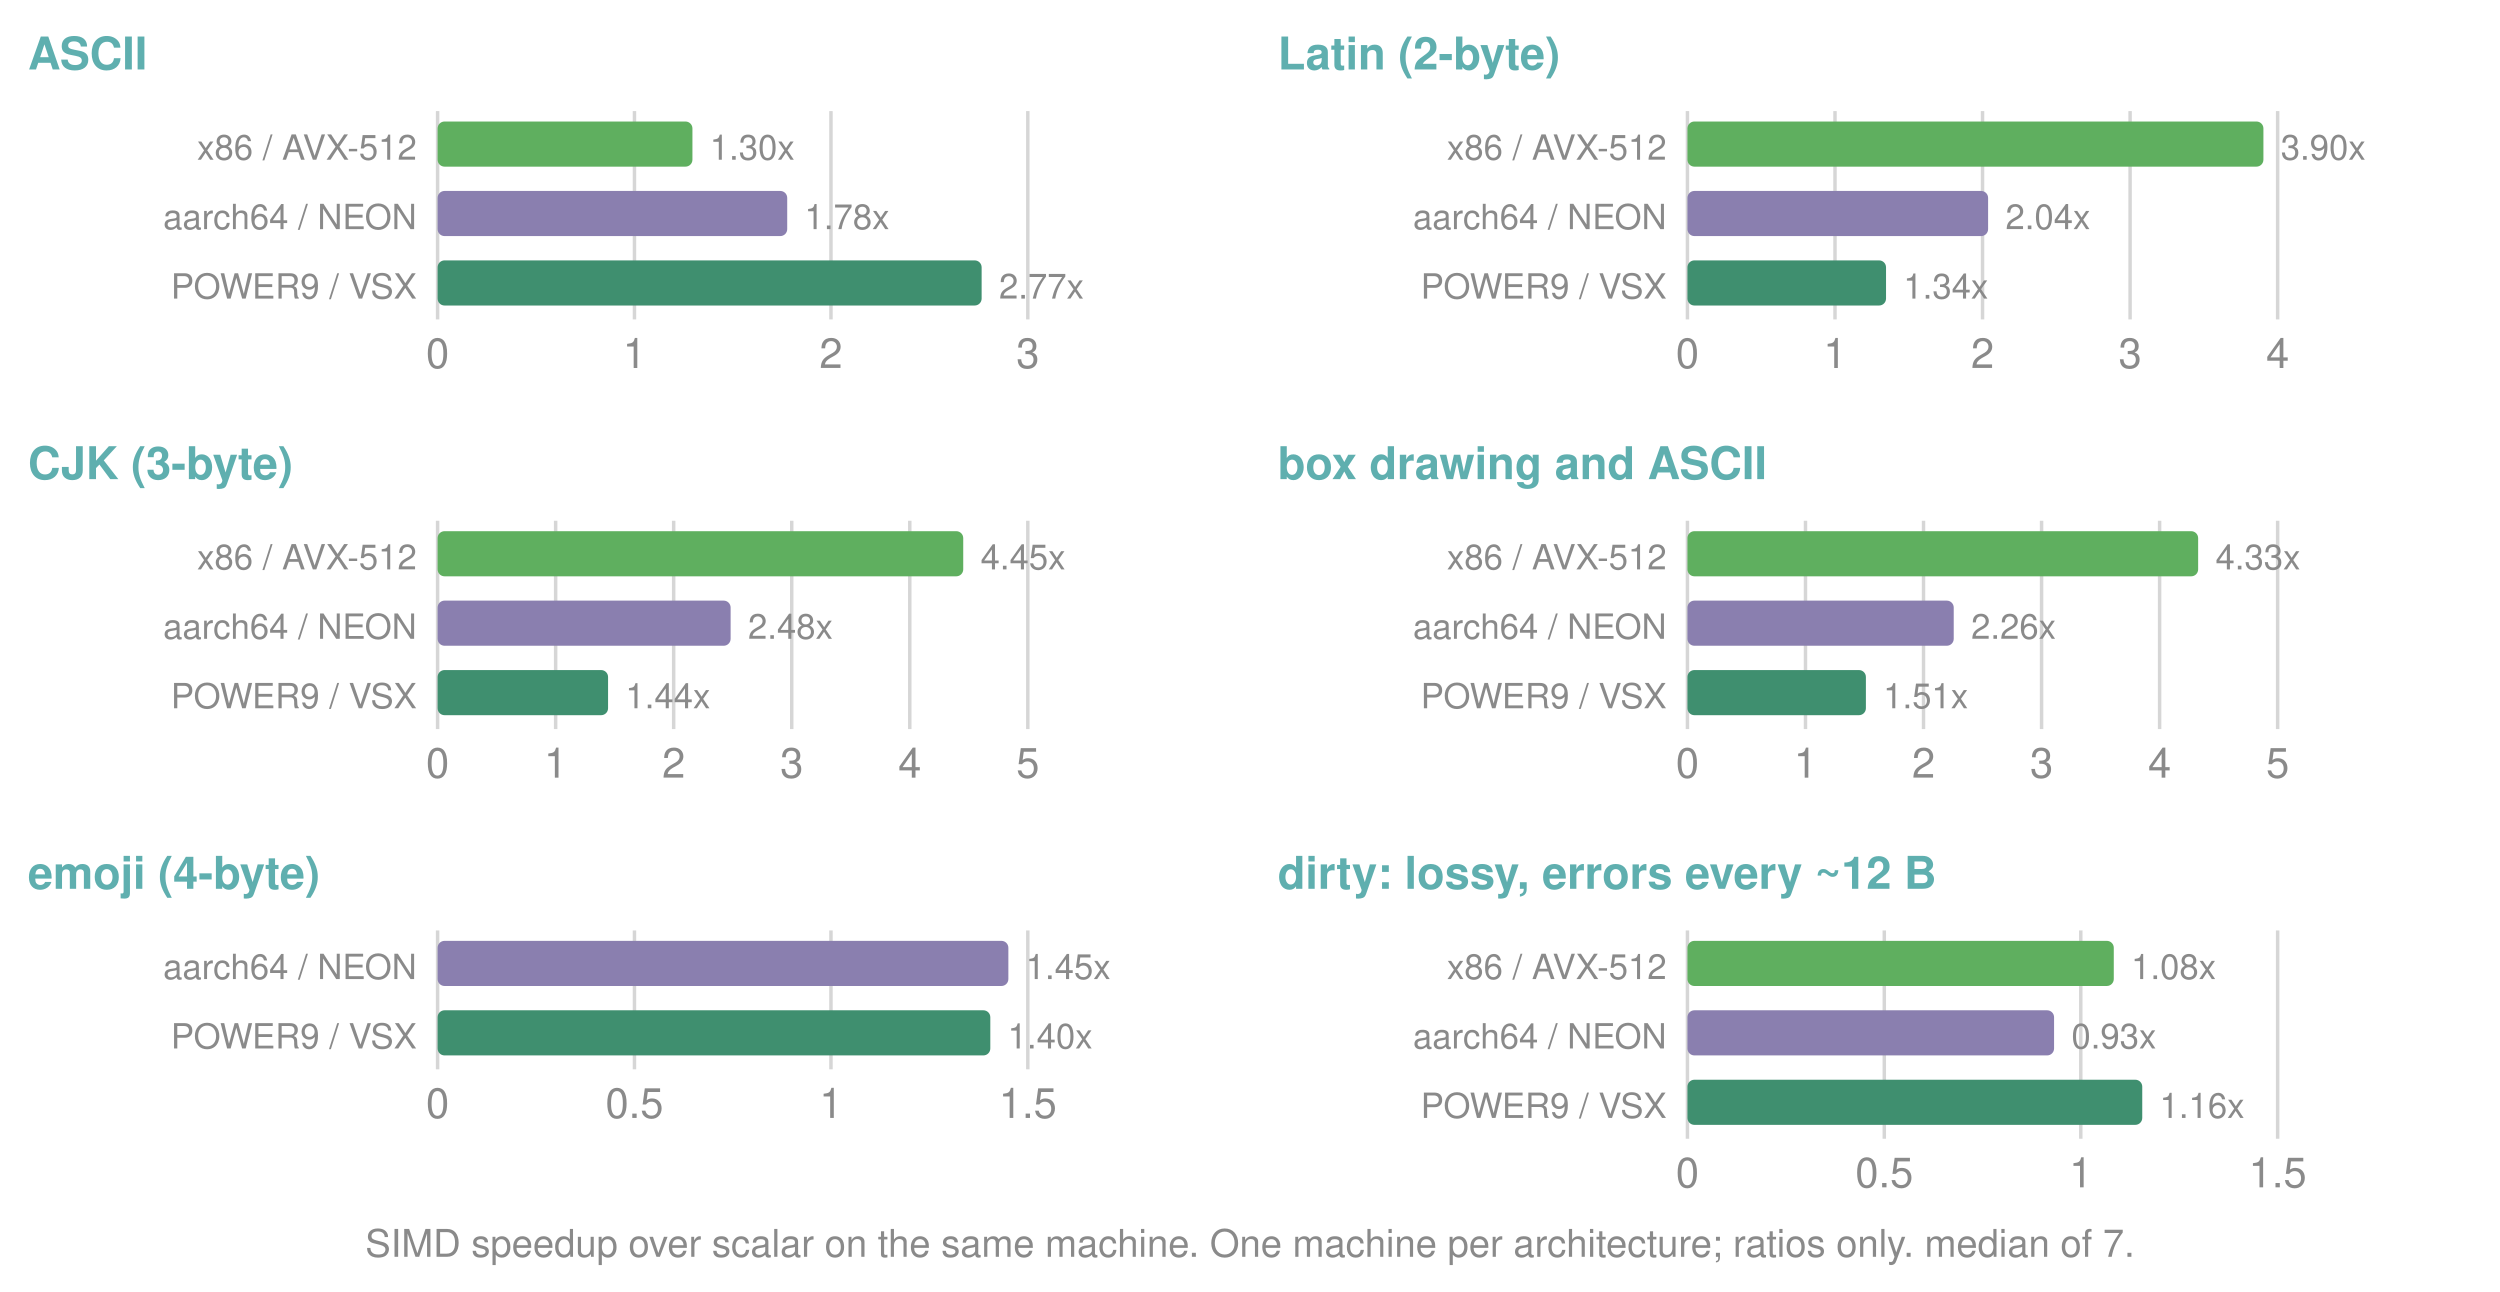
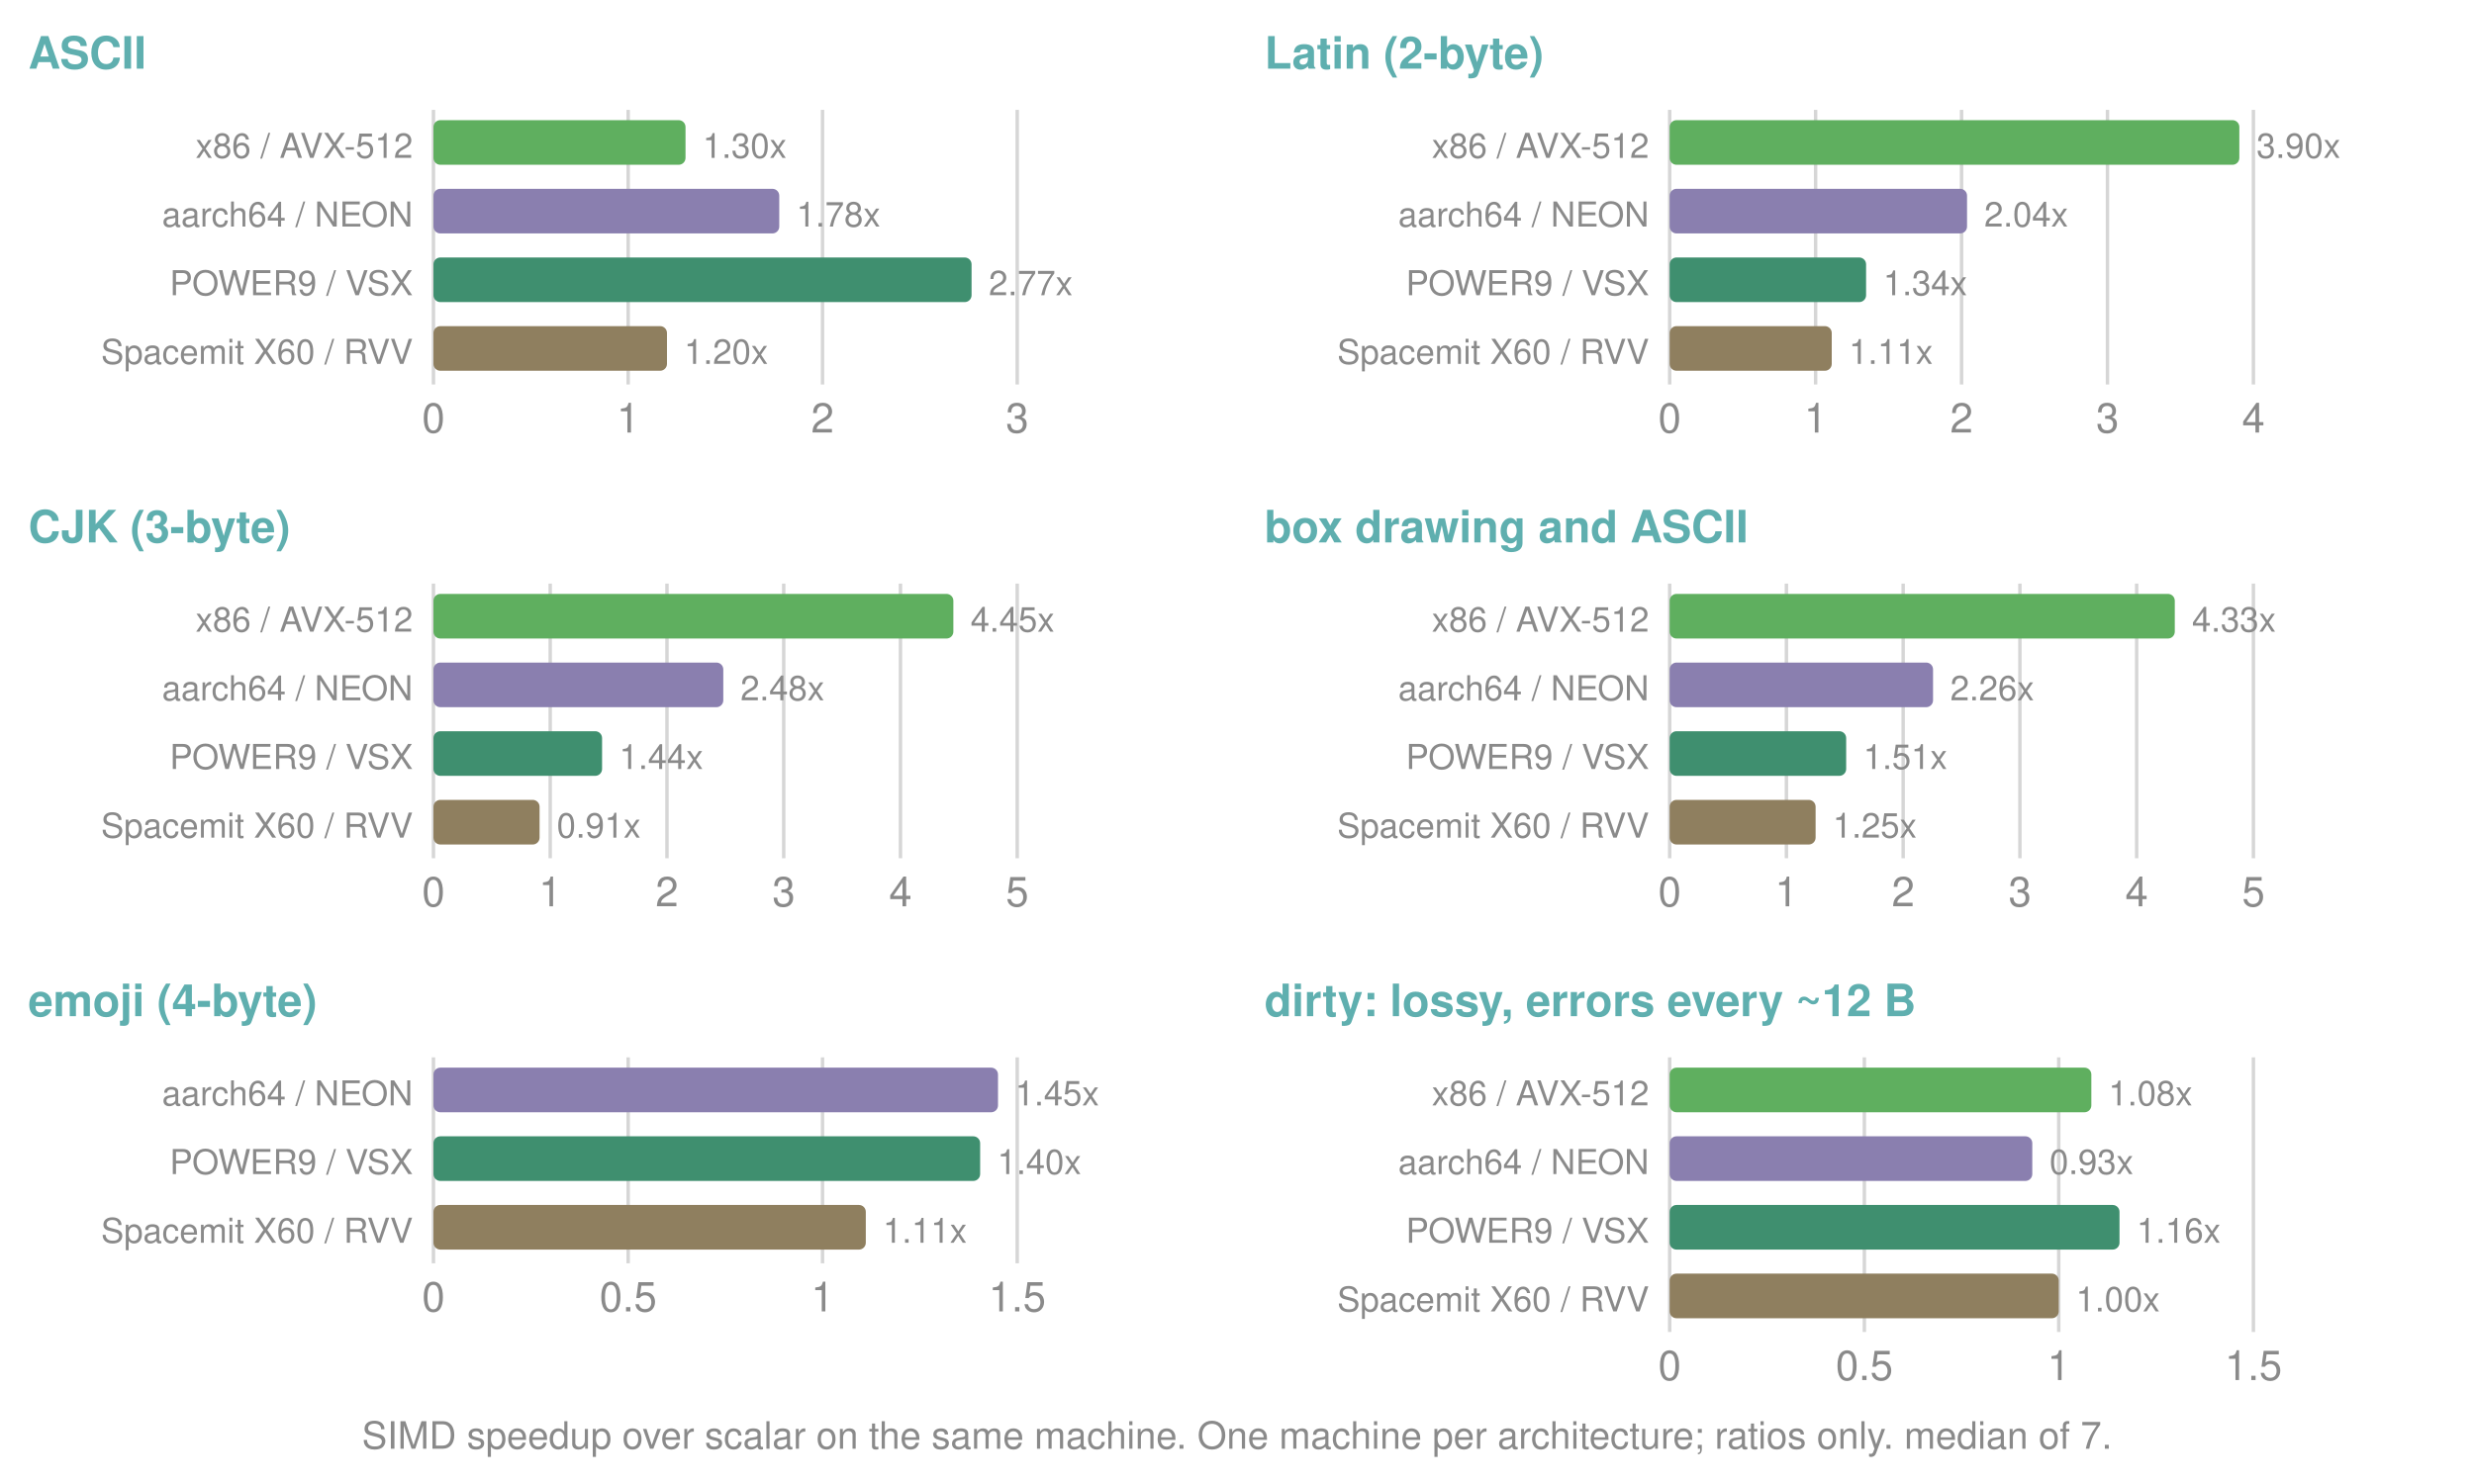
- <svg xmlns="http://www.w3.org/2000/svg" width="1024" height="529" viewBox="0 0 720 372" role="img" aria-label="SIMD speedup over scalar by input type and architecture.">
-   <rect width="720" height="372" fill="none" />
+ <svg xmlns="http://www.w3.org/2000/svg" width="1024" height="614" viewBox="0 0 720 432" role="img" aria-label="SIMD speedup over scalar by input type and architecture.">
+   <rect width="720" height="432" fill="none" />
  <text x="8.0" y="20.0" font-family="ui-sans-serif,system-ui,Segoe UI,Helvetica,Arial,sans-serif" font-size="13" fill="#5fafaf" text-anchor="start" font-weight="600">ASCII</text>
-   <line x1="126.0" y1="32" x2="126.0" y2="92" stroke="#8a8a8a" stroke-opacity="0.35" stroke-width="1" />
-   <text x="126.0" y="106.0" font-family="ui-sans-serif,system-ui,Segoe UI,Helvetica,Arial,sans-serif" font-size="12" fill="#8a8a8a" text-anchor="middle">0</text>
-   <line x1="182.7" y1="32" x2="182.7" y2="92" stroke="#8a8a8a" stroke-opacity="0.35" stroke-width="1" />
-   <text x="182.7" y="106.0" font-family="ui-sans-serif,system-ui,Segoe UI,Helvetica,Arial,sans-serif" font-size="12" fill="#8a8a8a" text-anchor="middle">1</text>
-   <line x1="239.3" y1="32" x2="239.3" y2="92" stroke="#8a8a8a" stroke-opacity="0.35" stroke-width="1" />
-   <text x="239.3" y="106.0" font-family="ui-sans-serif,system-ui,Segoe UI,Helvetica,Arial,sans-serif" font-size="12" fill="#8a8a8a" text-anchor="middle">2</text>
-   <line x1="296.0" y1="32" x2="296.0" y2="92" stroke="#8a8a8a" stroke-opacity="0.35" stroke-width="1" />
-   <text x="296.0" y="106.0" font-family="ui-sans-serif,system-ui,Segoe UI,Helvetica,Arial,sans-serif" font-size="12" fill="#8a8a8a" text-anchor="middle">3</text>
+   <line x1="126.0" y1="32" x2="126.0" y2="112" stroke="#8a8a8a" stroke-opacity="0.35" stroke-width="1" />
+   <text x="126.0" y="126.0" font-family="ui-sans-serif,system-ui,Segoe UI,Helvetica,Arial,sans-serif" font-size="12" fill="#8a8a8a" text-anchor="middle">0</text>
+   <line x1="182.7" y1="32" x2="182.7" y2="112" stroke="#8a8a8a" stroke-opacity="0.35" stroke-width="1" />
+   <text x="182.7" y="126.0" font-family="ui-sans-serif,system-ui,Segoe UI,Helvetica,Arial,sans-serif" font-size="12" fill="#8a8a8a" text-anchor="middle">1</text>
+   <line x1="239.3" y1="32" x2="239.3" y2="112" stroke="#8a8a8a" stroke-opacity="0.35" stroke-width="1" />
+   <text x="239.3" y="126.0" font-family="ui-sans-serif,system-ui,Segoe UI,Helvetica,Arial,sans-serif" font-size="12" fill="#8a8a8a" text-anchor="middle">2</text>
+   <line x1="296.0" y1="32" x2="296.0" y2="112" stroke="#8a8a8a" stroke-opacity="0.35" stroke-width="1" />
+   <text x="296.0" y="126.0" font-family="ui-sans-serif,system-ui,Segoe UI,Helvetica,Arial,sans-serif" font-size="12" fill="#8a8a8a" text-anchor="middle">3</text>
  <text x="120.0" y="46.0" font-family="ui-sans-serif,system-ui,Segoe UI,Helvetica,Arial,sans-serif" font-size="10" fill="#8a8a8a" text-anchor="end">x86 / AVX-512</text>
  <rect x="126" y="35" width="73.4" height="13" rx="2" fill="#5faf5f" />
  <text x="204.4" y="46.0" font-family="ui-sans-serif,system-ui,Segoe UI,Helvetica,Arial,sans-serif" font-size="10" fill="#8a8a8a" text-anchor="start">1.30x</text>
  <text x="120.0" y="66.0" font-family="ui-sans-serif,system-ui,Segoe UI,Helvetica,Arial,sans-serif" font-size="10" fill="#8a8a8a" text-anchor="end">aarch64 / NEON</text>
  <rect x="126" y="55" width="100.7" height="13" rx="2" fill="#8a7faf" />
  <text x="231.7" y="66.0" font-family="ui-sans-serif,system-ui,Segoe UI,Helvetica,Arial,sans-serif" font-size="10" fill="#8a8a8a" text-anchor="start">1.78x</text>
  <text x="120.0" y="86.0" font-family="ui-sans-serif,system-ui,Segoe UI,Helvetica,Arial,sans-serif" font-size="10" fill="#8a8a8a" text-anchor="end">POWER9 / VSX</text>
  <rect x="126" y="75" width="156.7" height="13" rx="2" fill="#3f8f6f" />
  <text x="287.7" y="86.0" font-family="ui-sans-serif,system-ui,Segoe UI,Helvetica,Arial,sans-serif" font-size="10" fill="#8a8a8a" text-anchor="start">2.77x</text>
+   <text x="120.0" y="106.0" font-family="ui-sans-serif,system-ui,Segoe UI,Helvetica,Arial,sans-serif" font-size="10" fill="#8a8a8a" text-anchor="end">Spacemit X60 / RVV</text>
+   <rect x="126" y="95" width="68.0" height="13" rx="2" fill="#8f7f5f" />
+   <text x="199.0" y="106.0" font-family="ui-sans-serif,system-ui,Segoe UI,Helvetica,Arial,sans-serif" font-size="10" fill="#8a8a8a" text-anchor="start">1.20x</text>
  <text x="368.0" y="20.0" font-family="ui-sans-serif,system-ui,Segoe UI,Helvetica,Arial,sans-serif" font-size="13" fill="#5fafaf" text-anchor="start" font-weight="600">Latin (2-byte)</text>
-   <line x1="486.0" y1="32" x2="486.0" y2="92" stroke="#8a8a8a" stroke-opacity="0.35" stroke-width="1" />
-   <text x="486.0" y="106.0" font-family="ui-sans-serif,system-ui,Segoe UI,Helvetica,Arial,sans-serif" font-size="12" fill="#8a8a8a" text-anchor="middle">0</text>
-   <line x1="528.5" y1="32" x2="528.5" y2="92" stroke="#8a8a8a" stroke-opacity="0.35" stroke-width="1" />
-   <text x="528.5" y="106.0" font-family="ui-sans-serif,system-ui,Segoe UI,Helvetica,Arial,sans-serif" font-size="12" fill="#8a8a8a" text-anchor="middle">1</text>
-   <line x1="571.0" y1="32" x2="571.0" y2="92" stroke="#8a8a8a" stroke-opacity="0.35" stroke-width="1" />
-   <text x="571.0" y="106.0" font-family="ui-sans-serif,system-ui,Segoe UI,Helvetica,Arial,sans-serif" font-size="12" fill="#8a8a8a" text-anchor="middle">2</text>
-   <line x1="613.5" y1="32" x2="613.5" y2="92" stroke="#8a8a8a" stroke-opacity="0.35" stroke-width="1" />
-   <text x="613.5" y="106.0" font-family="ui-sans-serif,system-ui,Segoe UI,Helvetica,Arial,sans-serif" font-size="12" fill="#8a8a8a" text-anchor="middle">3</text>
-   <line x1="656.0" y1="32" x2="656.0" y2="92" stroke="#8a8a8a" stroke-opacity="0.35" stroke-width="1" />
-   <text x="656.0" y="106.0" font-family="ui-sans-serif,system-ui,Segoe UI,Helvetica,Arial,sans-serif" font-size="12" fill="#8a8a8a" text-anchor="middle">4</text>
+   <line x1="486.0" y1="32" x2="486.0" y2="112" stroke="#8a8a8a" stroke-opacity="0.35" stroke-width="1" />
+   <text x="486.0" y="126.0" font-family="ui-sans-serif,system-ui,Segoe UI,Helvetica,Arial,sans-serif" font-size="12" fill="#8a8a8a" text-anchor="middle">0</text>
+   <line x1="528.5" y1="32" x2="528.5" y2="112" stroke="#8a8a8a" stroke-opacity="0.35" stroke-width="1" />
+   <text x="528.5" y="126.0" font-family="ui-sans-serif,system-ui,Segoe UI,Helvetica,Arial,sans-serif" font-size="12" fill="#8a8a8a" text-anchor="middle">1</text>
+   <line x1="571.0" y1="32" x2="571.0" y2="112" stroke="#8a8a8a" stroke-opacity="0.35" stroke-width="1" />
+   <text x="571.0" y="126.0" font-family="ui-sans-serif,system-ui,Segoe UI,Helvetica,Arial,sans-serif" font-size="12" fill="#8a8a8a" text-anchor="middle">2</text>
+   <line x1="613.5" y1="32" x2="613.5" y2="112" stroke="#8a8a8a" stroke-opacity="0.35" stroke-width="1" />
+   <text x="613.5" y="126.0" font-family="ui-sans-serif,system-ui,Segoe UI,Helvetica,Arial,sans-serif" font-size="12" fill="#8a8a8a" text-anchor="middle">3</text>
+   <line x1="656.0" y1="32" x2="656.0" y2="112" stroke="#8a8a8a" stroke-opacity="0.35" stroke-width="1" />
+   <text x="656.0" y="126.0" font-family="ui-sans-serif,system-ui,Segoe UI,Helvetica,Arial,sans-serif" font-size="12" fill="#8a8a8a" text-anchor="middle">4</text>
  <text x="480.0" y="46.0" font-family="ui-sans-serif,system-ui,Segoe UI,Helvetica,Arial,sans-serif" font-size="10" fill="#8a8a8a" text-anchor="end">x86 / AVX-512</text>
  <rect x="486" y="35" width="165.9" height="13" rx="2" fill="#5faf5f" />
  <text x="656.9" y="46.0" font-family="ui-sans-serif,system-ui,Segoe UI,Helvetica,Arial,sans-serif" font-size="10" fill="#8a8a8a" text-anchor="start">3.90x</text>
  <text x="480.0" y="66.0" font-family="ui-sans-serif,system-ui,Segoe UI,Helvetica,Arial,sans-serif" font-size="10" fill="#8a8a8a" text-anchor="end">aarch64 / NEON</text>
  <rect x="486" y="55" width="86.6" height="13" rx="2" fill="#8a7faf" />
  <text x="577.6" y="66.0" font-family="ui-sans-serif,system-ui,Segoe UI,Helvetica,Arial,sans-serif" font-size="10" fill="#8a8a8a" text-anchor="start">2.04x</text>
  <text x="480.0" y="86.0" font-family="ui-sans-serif,system-ui,Segoe UI,Helvetica,Arial,sans-serif" font-size="10" fill="#8a8a8a" text-anchor="end">POWER9 / VSX</text>
  <rect x="486" y="75" width="57.2" height="13" rx="2" fill="#3f8f6f" />
  <text x="548.2" y="86.0" font-family="ui-sans-serif,system-ui,Segoe UI,Helvetica,Arial,sans-serif" font-size="10" fill="#8a8a8a" text-anchor="start">1.34x</text>
-   <text x="8.0" y="138.0" font-family="ui-sans-serif,system-ui,Segoe UI,Helvetica,Arial,sans-serif" font-size="13" fill="#5fafaf" text-anchor="start" font-weight="600">CJK (3-byte)</text>
-   <line x1="126.0" y1="150" x2="126.0" y2="210" stroke="#8a8a8a" stroke-opacity="0.35" stroke-width="1" />
-   <text x="126.0" y="224.0" font-family="ui-sans-serif,system-ui,Segoe UI,Helvetica,Arial,sans-serif" font-size="12" fill="#8a8a8a" text-anchor="middle">0</text>
-   <line x1="160.0" y1="150" x2="160.0" y2="210" stroke="#8a8a8a" stroke-opacity="0.35" stroke-width="1" />
-   <text x="160.0" y="224.0" font-family="ui-sans-serif,system-ui,Segoe UI,Helvetica,Arial,sans-serif" font-size="12" fill="#8a8a8a" text-anchor="middle">1</text>
-   <line x1="194.0" y1="150" x2="194.0" y2="210" stroke="#8a8a8a" stroke-opacity="0.35" stroke-width="1" />
-   <text x="194.0" y="224.0" font-family="ui-sans-serif,system-ui,Segoe UI,Helvetica,Arial,sans-serif" font-size="12" fill="#8a8a8a" text-anchor="middle">2</text>
-   <line x1="228.0" y1="150" x2="228.0" y2="210" stroke="#8a8a8a" stroke-opacity="0.35" stroke-width="1" />
-   <text x="228.0" y="224.0" font-family="ui-sans-serif,system-ui,Segoe UI,Helvetica,Arial,sans-serif" font-size="12" fill="#8a8a8a" text-anchor="middle">3</text>
-   <line x1="262.0" y1="150" x2="262.0" y2="210" stroke="#8a8a8a" stroke-opacity="0.35" stroke-width="1" />
-   <text x="262.0" y="224.0" font-family="ui-sans-serif,system-ui,Segoe UI,Helvetica,Arial,sans-serif" font-size="12" fill="#8a8a8a" text-anchor="middle">4</text>
-   <line x1="296.0" y1="150" x2="296.0" y2="210" stroke="#8a8a8a" stroke-opacity="0.35" stroke-width="1" />
-   <text x="296.0" y="224.0" font-family="ui-sans-serif,system-ui,Segoe UI,Helvetica,Arial,sans-serif" font-size="12" fill="#8a8a8a" text-anchor="middle">5</text>
-   <text x="120.0" y="164.0" font-family="ui-sans-serif,system-ui,Segoe UI,Helvetica,Arial,sans-serif" font-size="10" fill="#8a8a8a" text-anchor="end">x86 / AVX-512</text>
-   <rect x="126" y="153" width="151.4" height="13" rx="2" fill="#5faf5f" />
-   <text x="282.4" y="164.0" font-family="ui-sans-serif,system-ui,Segoe UI,Helvetica,Arial,sans-serif" font-size="10" fill="#8a8a8a" text-anchor="start">4.45x</text>
-   <text x="120.0" y="184.0" font-family="ui-sans-serif,system-ui,Segoe UI,Helvetica,Arial,sans-serif" font-size="10" fill="#8a8a8a" text-anchor="end">aarch64 / NEON</text>
-   <rect x="126" y="173" width="84.4" height="13" rx="2" fill="#8a7faf" />
-   <text x="215.4" y="184.0" font-family="ui-sans-serif,system-ui,Segoe UI,Helvetica,Arial,sans-serif" font-size="10" fill="#8a8a8a" text-anchor="start">2.48x</text>
-   <text x="120.0" y="204.0" font-family="ui-sans-serif,system-ui,Segoe UI,Helvetica,Arial,sans-serif" font-size="10" fill="#8a8a8a" text-anchor="end">POWER9 / VSX</text>
-   <rect x="126" y="193" width="49.1" height="13" rx="2" fill="#3f8f6f" />
-   <text x="180.1" y="204.0" font-family="ui-sans-serif,system-ui,Segoe UI,Helvetica,Arial,sans-serif" font-size="10" fill="#8a8a8a" text-anchor="start">1.44x</text>
-   <text x="368.0" y="138.0" font-family="ui-sans-serif,system-ui,Segoe UI,Helvetica,Arial,sans-serif" font-size="13" fill="#5fafaf" text-anchor="start" font-weight="600">box drawing and ASCII</text>
-   <line x1="486.0" y1="150" x2="486.0" y2="210" stroke="#8a8a8a" stroke-opacity="0.35" stroke-width="1" />
-   <text x="486.0" y="224.0" font-family="ui-sans-serif,system-ui,Segoe UI,Helvetica,Arial,sans-serif" font-size="12" fill="#8a8a8a" text-anchor="middle">0</text>
-   <line x1="520.0" y1="150" x2="520.0" y2="210" stroke="#8a8a8a" stroke-opacity="0.35" stroke-width="1" />
-   <text x="520.0" y="224.0" font-family="ui-sans-serif,system-ui,Segoe UI,Helvetica,Arial,sans-serif" font-size="12" fill="#8a8a8a" text-anchor="middle">1</text>
-   <line x1="554.0" y1="150" x2="554.0" y2="210" stroke="#8a8a8a" stroke-opacity="0.35" stroke-width="1" />
-   <text x="554.0" y="224.0" font-family="ui-sans-serif,system-ui,Segoe UI,Helvetica,Arial,sans-serif" font-size="12" fill="#8a8a8a" text-anchor="middle">2</text>
-   <line x1="588.0" y1="150" x2="588.0" y2="210" stroke="#8a8a8a" stroke-opacity="0.35" stroke-width="1" />
-   <text x="588.0" y="224.0" font-family="ui-sans-serif,system-ui,Segoe UI,Helvetica,Arial,sans-serif" font-size="12" fill="#8a8a8a" text-anchor="middle">3</text>
-   <line x1="622.0" y1="150" x2="622.0" y2="210" stroke="#8a8a8a" stroke-opacity="0.35" stroke-width="1" />
-   <text x="622.0" y="224.0" font-family="ui-sans-serif,system-ui,Segoe UI,Helvetica,Arial,sans-serif" font-size="12" fill="#8a8a8a" text-anchor="middle">4</text>
-   <line x1="656.0" y1="150" x2="656.0" y2="210" stroke="#8a8a8a" stroke-opacity="0.35" stroke-width="1" />
-   <text x="656.0" y="224.0" font-family="ui-sans-serif,system-ui,Segoe UI,Helvetica,Arial,sans-serif" font-size="12" fill="#8a8a8a" text-anchor="middle">5</text>
-   <text x="480.0" y="164.0" font-family="ui-sans-serif,system-ui,Segoe UI,Helvetica,Arial,sans-serif" font-size="10" fill="#8a8a8a" text-anchor="end">x86 / AVX-512</text>
-   <rect x="486" y="153" width="147.1" height="13" rx="2" fill="#5faf5f" />
-   <text x="638.1" y="164.0" font-family="ui-sans-serif,system-ui,Segoe UI,Helvetica,Arial,sans-serif" font-size="10" fill="#8a8a8a" text-anchor="start">4.33x</text>
-   <text x="480.0" y="184.0" font-family="ui-sans-serif,system-ui,Segoe UI,Helvetica,Arial,sans-serif" font-size="10" fill="#8a8a8a" text-anchor="end">aarch64 / NEON</text>
-   <rect x="486" y="173" width="76.7" height="13" rx="2" fill="#8a7faf" />
-   <text x="567.7" y="184.0" font-family="ui-sans-serif,system-ui,Segoe UI,Helvetica,Arial,sans-serif" font-size="10" fill="#8a8a8a" text-anchor="start">2.26x</text>
-   <text x="480.0" y="204.0" font-family="ui-sans-serif,system-ui,Segoe UI,Helvetica,Arial,sans-serif" font-size="10" fill="#8a8a8a" text-anchor="end">POWER9 / VSX</text>
-   <rect x="486" y="193" width="51.4" height="13" rx="2" fill="#3f8f6f" />
-   <text x="542.4" y="204.0" font-family="ui-sans-serif,system-ui,Segoe UI,Helvetica,Arial,sans-serif" font-size="10" fill="#8a8a8a" text-anchor="start">1.51x</text>
-   <text x="8.0" y="256.0" font-family="ui-sans-serif,system-ui,Segoe UI,Helvetica,Arial,sans-serif" font-size="13" fill="#5fafaf" text-anchor="start" font-weight="600">emoji (4-byte)</text>
-   <line x1="126.0" y1="268" x2="126.0" y2="308" stroke="#8a8a8a" stroke-opacity="0.35" stroke-width="1" />
-   <text x="126.0" y="322.0" font-family="ui-sans-serif,system-ui,Segoe UI,Helvetica,Arial,sans-serif" font-size="12" fill="#8a8a8a" text-anchor="middle">0</text>
-   <line x1="182.7" y1="268" x2="182.7" y2="308" stroke="#8a8a8a" stroke-opacity="0.35" stroke-width="1" />
-   <text x="182.7" y="322.0" font-family="ui-sans-serif,system-ui,Segoe UI,Helvetica,Arial,sans-serif" font-size="12" fill="#8a8a8a" text-anchor="middle">0.5</text>
-   <line x1="239.3" y1="268" x2="239.3" y2="308" stroke="#8a8a8a" stroke-opacity="0.35" stroke-width="1" />
-   <text x="239.3" y="322.0" font-family="ui-sans-serif,system-ui,Segoe UI,Helvetica,Arial,sans-serif" font-size="12" fill="#8a8a8a" text-anchor="middle">1</text>
-   <line x1="296.0" y1="268" x2="296.0" y2="308" stroke="#8a8a8a" stroke-opacity="0.35" stroke-width="1" />
-   <text x="296.0" y="322.0" font-family="ui-sans-serif,system-ui,Segoe UI,Helvetica,Arial,sans-serif" font-size="12" fill="#8a8a8a" text-anchor="middle">1.5</text>
-   <text x="120.0" y="282.0" font-family="ui-sans-serif,system-ui,Segoe UI,Helvetica,Arial,sans-serif" font-size="10" fill="#8a8a8a" text-anchor="end">aarch64 / NEON</text>
-   <rect x="126" y="271" width="164.4" height="13" rx="2" fill="#8a7faf" />
-   <text x="295.4" y="282.0" font-family="ui-sans-serif,system-ui,Segoe UI,Helvetica,Arial,sans-serif" font-size="10" fill="#8a8a8a" text-anchor="start">1.45x</text>
-   <text x="120.0" y="302.0" font-family="ui-sans-serif,system-ui,Segoe UI,Helvetica,Arial,sans-serif" font-size="10" fill="#8a8a8a" text-anchor="end">POWER9 / VSX</text>
-   <rect x="126" y="291" width="159.2" height="13" rx="2" fill="#3f8f6f" />
-   <text x="290.2" y="302.0" font-family="ui-sans-serif,system-ui,Segoe UI,Helvetica,Arial,sans-serif" font-size="10" fill="#8a8a8a" text-anchor="start">1.40x</text>
-   <text x="368.0" y="256.0" font-family="ui-sans-serif,system-ui,Segoe UI,Helvetica,Arial,sans-serif" font-size="13" fill="#5fafaf" text-anchor="start" font-weight="600">dirty: lossy, errors every ~12 B</text>
-   <line x1="486.0" y1="268" x2="486.0" y2="328" stroke="#8a8a8a" stroke-opacity="0.35" stroke-width="1" />
-   <text x="486.0" y="342.0" font-family="ui-sans-serif,system-ui,Segoe UI,Helvetica,Arial,sans-serif" font-size="12" fill="#8a8a8a" text-anchor="middle">0</text>
-   <line x1="542.7" y1="268" x2="542.7" y2="328" stroke="#8a8a8a" stroke-opacity="0.35" stroke-width="1" />
-   <text x="542.7" y="342.0" font-family="ui-sans-serif,system-ui,Segoe UI,Helvetica,Arial,sans-serif" font-size="12" fill="#8a8a8a" text-anchor="middle">0.5</text>
-   <line x1="599.3" y1="268" x2="599.3" y2="328" stroke="#8a8a8a" stroke-opacity="0.35" stroke-width="1" />
-   <text x="599.3" y="342.0" font-family="ui-sans-serif,system-ui,Segoe UI,Helvetica,Arial,sans-serif" font-size="12" fill="#8a8a8a" text-anchor="middle">1</text>
-   <line x1="656.0" y1="268" x2="656.0" y2="328" stroke="#8a8a8a" stroke-opacity="0.35" stroke-width="1" />
-   <text x="656.0" y="342.0" font-family="ui-sans-serif,system-ui,Segoe UI,Helvetica,Arial,sans-serif" font-size="12" fill="#8a8a8a" text-anchor="middle">1.5</text>
-   <text x="480.0" y="282.0" font-family="ui-sans-serif,system-ui,Segoe UI,Helvetica,Arial,sans-serif" font-size="10" fill="#8a8a8a" text-anchor="end">x86 / AVX-512</text>
-   <rect x="486" y="271" width="122.8" height="13" rx="2" fill="#5faf5f" />
-   <text x="613.8" y="282.0" font-family="ui-sans-serif,system-ui,Segoe UI,Helvetica,Arial,sans-serif" font-size="10" fill="#8a8a8a" text-anchor="start">1.08x</text>
-   <text x="480.0" y="302.0" font-family="ui-sans-serif,system-ui,Segoe UI,Helvetica,Arial,sans-serif" font-size="10" fill="#8a8a8a" text-anchor="end">aarch64 / NEON</text>
-   <rect x="486" y="291" width="105.6" height="13" rx="2" fill="#8a7faf" />
-   <text x="596.6" y="302.0" font-family="ui-sans-serif,system-ui,Segoe UI,Helvetica,Arial,sans-serif" font-size="10" fill="#8a8a8a" text-anchor="start">0.93x</text>
-   <text x="480.0" y="322.0" font-family="ui-sans-serif,system-ui,Segoe UI,Helvetica,Arial,sans-serif" font-size="10" fill="#8a8a8a" text-anchor="end">POWER9 / VSX</text>
-   <rect x="486" y="311" width="131.0" height="13" rx="2" fill="#3f8f6f" />
-   <text x="622.0" y="322.0" font-family="ui-sans-serif,system-ui,Segoe UI,Helvetica,Arial,sans-serif" font-size="10" fill="#8a8a8a" text-anchor="start">1.16x</text>
-   <text x="360.0" y="362.0" font-family="ui-sans-serif,system-ui,Segoe UI,Helvetica,Arial,sans-serif" font-size="11" fill="#8a8a8a" text-anchor="middle">SIMD speedup over scalar on the same machine. One machine per architecture; ratios only. median of 7.</text>
+   <text x="480.0" y="106.0" font-family="ui-sans-serif,system-ui,Segoe UI,Helvetica,Arial,sans-serif" font-size="10" fill="#8a8a8a" text-anchor="end">Spacemit X60 / RVV</text>
+   <rect x="486" y="95" width="47.2" height="13" rx="2" fill="#8f7f5f" />
+   <text x="538.2" y="106.0" font-family="ui-sans-serif,system-ui,Segoe UI,Helvetica,Arial,sans-serif" font-size="10" fill="#8a8a8a" text-anchor="start">1.11x</text>
+   <text x="8.0" y="158.0" font-family="ui-sans-serif,system-ui,Segoe UI,Helvetica,Arial,sans-serif" font-size="13" fill="#5fafaf" text-anchor="start" font-weight="600">CJK (3-byte)</text>
+   <line x1="126.0" y1="170" x2="126.0" y2="250" stroke="#8a8a8a" stroke-opacity="0.35" stroke-width="1" />
+   <text x="126.0" y="264.0" font-family="ui-sans-serif,system-ui,Segoe UI,Helvetica,Arial,sans-serif" font-size="12" fill="#8a8a8a" text-anchor="middle">0</text>
+   <line x1="160.0" y1="170" x2="160.0" y2="250" stroke="#8a8a8a" stroke-opacity="0.35" stroke-width="1" />
+   <text x="160.0" y="264.0" font-family="ui-sans-serif,system-ui,Segoe UI,Helvetica,Arial,sans-serif" font-size="12" fill="#8a8a8a" text-anchor="middle">1</text>
+   <line x1="194.0" y1="170" x2="194.0" y2="250" stroke="#8a8a8a" stroke-opacity="0.35" stroke-width="1" />
+   <text x="194.0" y="264.0" font-family="ui-sans-serif,system-ui,Segoe UI,Helvetica,Arial,sans-serif" font-size="12" fill="#8a8a8a" text-anchor="middle">2</text>
+   <line x1="228.0" y1="170" x2="228.0" y2="250" stroke="#8a8a8a" stroke-opacity="0.35" stroke-width="1" />
+   <text x="228.0" y="264.0" font-family="ui-sans-serif,system-ui,Segoe UI,Helvetica,Arial,sans-serif" font-size="12" fill="#8a8a8a" text-anchor="middle">3</text>
+   <line x1="262.0" y1="170" x2="262.0" y2="250" stroke="#8a8a8a" stroke-opacity="0.35" stroke-width="1" />
+   <text x="262.0" y="264.0" font-family="ui-sans-serif,system-ui,Segoe UI,Helvetica,Arial,sans-serif" font-size="12" fill="#8a8a8a" text-anchor="middle">4</text>
+   <line x1="296.0" y1="170" x2="296.0" y2="250" stroke="#8a8a8a" stroke-opacity="0.35" stroke-width="1" />
+   <text x="296.0" y="264.0" font-family="ui-sans-serif,system-ui,Segoe UI,Helvetica,Arial,sans-serif" font-size="12" fill="#8a8a8a" text-anchor="middle">5</text>
+   <text x="120.0" y="184.0" font-family="ui-sans-serif,system-ui,Segoe UI,Helvetica,Arial,sans-serif" font-size="10" fill="#8a8a8a" text-anchor="end">x86 / AVX-512</text>
+   <rect x="126" y="173" width="151.4" height="13" rx="2" fill="#5faf5f" />
+   <text x="282.4" y="184.0" font-family="ui-sans-serif,system-ui,Segoe UI,Helvetica,Arial,sans-serif" font-size="10" fill="#8a8a8a" text-anchor="start">4.45x</text>
+   <text x="120.0" y="204.0" font-family="ui-sans-serif,system-ui,Segoe UI,Helvetica,Arial,sans-serif" font-size="10" fill="#8a8a8a" text-anchor="end">aarch64 / NEON</text>
+   <rect x="126" y="193" width="84.4" height="13" rx="2" fill="#8a7faf" />
+   <text x="215.4" y="204.0" font-family="ui-sans-serif,system-ui,Segoe UI,Helvetica,Arial,sans-serif" font-size="10" fill="#8a8a8a" text-anchor="start">2.48x</text>
+   <text x="120.0" y="224.0" font-family="ui-sans-serif,system-ui,Segoe UI,Helvetica,Arial,sans-serif" font-size="10" fill="#8a8a8a" text-anchor="end">POWER9 / VSX</text>
+   <rect x="126" y="213" width="49.1" height="13" rx="2" fill="#3f8f6f" />
+   <text x="180.1" y="224.0" font-family="ui-sans-serif,system-ui,Segoe UI,Helvetica,Arial,sans-serif" font-size="10" fill="#8a8a8a" text-anchor="start">1.44x</text>
+   <text x="120.0" y="244.0" font-family="ui-sans-serif,system-ui,Segoe UI,Helvetica,Arial,sans-serif" font-size="10" fill="#8a8a8a" text-anchor="end">Spacemit X60 / RVV</text>
+   <rect x="126" y="233" width="30.9" height="13" rx="2" fill="#8f7f5f" />
+   <text x="161.9" y="244.0" font-family="ui-sans-serif,system-ui,Segoe UI,Helvetica,Arial,sans-serif" font-size="10" fill="#8a8a8a" text-anchor="start">0.91x</text>
+   <text x="368.0" y="158.0" font-family="ui-sans-serif,system-ui,Segoe UI,Helvetica,Arial,sans-serif" font-size="13" fill="#5fafaf" text-anchor="start" font-weight="600">box drawing and ASCII</text>
+   <line x1="486.0" y1="170" x2="486.0" y2="250" stroke="#8a8a8a" stroke-opacity="0.35" stroke-width="1" />
+   <text x="486.0" y="264.0" font-family="ui-sans-serif,system-ui,Segoe UI,Helvetica,Arial,sans-serif" font-size="12" fill="#8a8a8a" text-anchor="middle">0</text>
+   <line x1="520.0" y1="170" x2="520.0" y2="250" stroke="#8a8a8a" stroke-opacity="0.35" stroke-width="1" />
+   <text x="520.0" y="264.0" font-family="ui-sans-serif,system-ui,Segoe UI,Helvetica,Arial,sans-serif" font-size="12" fill="#8a8a8a" text-anchor="middle">1</text>
+   <line x1="554.0" y1="170" x2="554.0" y2="250" stroke="#8a8a8a" stroke-opacity="0.35" stroke-width="1" />
+   <text x="554.0" y="264.0" font-family="ui-sans-serif,system-ui,Segoe UI,Helvetica,Arial,sans-serif" font-size="12" fill="#8a8a8a" text-anchor="middle">2</text>
+   <line x1="588.0" y1="170" x2="588.0" y2="250" stroke="#8a8a8a" stroke-opacity="0.35" stroke-width="1" />
+   <text x="588.0" y="264.0" font-family="ui-sans-serif,system-ui,Segoe UI,Helvetica,Arial,sans-serif" font-size="12" fill="#8a8a8a" text-anchor="middle">3</text>
+   <line x1="622.0" y1="170" x2="622.0" y2="250" stroke="#8a8a8a" stroke-opacity="0.35" stroke-width="1" />
+   <text x="622.0" y="264.0" font-family="ui-sans-serif,system-ui,Segoe UI,Helvetica,Arial,sans-serif" font-size="12" fill="#8a8a8a" text-anchor="middle">4</text>
+   <line x1="656.0" y1="170" x2="656.0" y2="250" stroke="#8a8a8a" stroke-opacity="0.35" stroke-width="1" />
+   <text x="656.0" y="264.0" font-family="ui-sans-serif,system-ui,Segoe UI,Helvetica,Arial,sans-serif" font-size="12" fill="#8a8a8a" text-anchor="middle">5</text>
+   <text x="480.0" y="184.0" font-family="ui-sans-serif,system-ui,Segoe UI,Helvetica,Arial,sans-serif" font-size="10" fill="#8a8a8a" text-anchor="end">x86 / AVX-512</text>
+   <rect x="486" y="173" width="147.1" height="13" rx="2" fill="#5faf5f" />
+   <text x="638.1" y="184.0" font-family="ui-sans-serif,system-ui,Segoe UI,Helvetica,Arial,sans-serif" font-size="10" fill="#8a8a8a" text-anchor="start">4.33x</text>
+   <text x="480.0" y="204.0" font-family="ui-sans-serif,system-ui,Segoe UI,Helvetica,Arial,sans-serif" font-size="10" fill="#8a8a8a" text-anchor="end">aarch64 / NEON</text>
+   <rect x="486" y="193" width="76.7" height="13" rx="2" fill="#8a7faf" />
+   <text x="567.7" y="204.0" font-family="ui-sans-serif,system-ui,Segoe UI,Helvetica,Arial,sans-serif" font-size="10" fill="#8a8a8a" text-anchor="start">2.26x</text>
+   <text x="480.0" y="224.0" font-family="ui-sans-serif,system-ui,Segoe UI,Helvetica,Arial,sans-serif" font-size="10" fill="#8a8a8a" text-anchor="end">POWER9 / VSX</text>
+   <rect x="486" y="213" width="51.4" height="13" rx="2" fill="#3f8f6f" />
+   <text x="542.4" y="224.0" font-family="ui-sans-serif,system-ui,Segoe UI,Helvetica,Arial,sans-serif" font-size="10" fill="#8a8a8a" text-anchor="start">1.51x</text>
+   <text x="480.0" y="244.0" font-family="ui-sans-serif,system-ui,Segoe UI,Helvetica,Arial,sans-serif" font-size="10" fill="#8a8a8a" text-anchor="end">Spacemit X60 / RVV</text>
+   <rect x="486" y="233" width="42.5" height="13" rx="2" fill="#8f7f5f" />
+   <text x="533.5" y="244.0" font-family="ui-sans-serif,system-ui,Segoe UI,Helvetica,Arial,sans-serif" font-size="10" fill="#8a8a8a" text-anchor="start">1.25x</text>
+   <text x="8.0" y="296.0" font-family="ui-sans-serif,system-ui,Segoe UI,Helvetica,Arial,sans-serif" font-size="13" fill="#5fafaf" text-anchor="start" font-weight="600">emoji (4-byte)</text>
+   <line x1="126.0" y1="308" x2="126.0" y2="368" stroke="#8a8a8a" stroke-opacity="0.35" stroke-width="1" />
+   <text x="126.0" y="382.0" font-family="ui-sans-serif,system-ui,Segoe UI,Helvetica,Arial,sans-serif" font-size="12" fill="#8a8a8a" text-anchor="middle">0</text>
+   <line x1="182.7" y1="308" x2="182.7" y2="368" stroke="#8a8a8a" stroke-opacity="0.35" stroke-width="1" />
+   <text x="182.7" y="382.0" font-family="ui-sans-serif,system-ui,Segoe UI,Helvetica,Arial,sans-serif" font-size="12" fill="#8a8a8a" text-anchor="middle">0.5</text>
+   <line x1="239.3" y1="308" x2="239.3" y2="368" stroke="#8a8a8a" stroke-opacity="0.35" stroke-width="1" />
+   <text x="239.3" y="382.0" font-family="ui-sans-serif,system-ui,Segoe UI,Helvetica,Arial,sans-serif" font-size="12" fill="#8a8a8a" text-anchor="middle">1</text>
+   <line x1="296.0" y1="308" x2="296.0" y2="368" stroke="#8a8a8a" stroke-opacity="0.35" stroke-width="1" />
+   <text x="296.0" y="382.0" font-family="ui-sans-serif,system-ui,Segoe UI,Helvetica,Arial,sans-serif" font-size="12" fill="#8a8a8a" text-anchor="middle">1.5</text>
+   <text x="120.0" y="322.0" font-family="ui-sans-serif,system-ui,Segoe UI,Helvetica,Arial,sans-serif" font-size="10" fill="#8a8a8a" text-anchor="end">aarch64 / NEON</text>
+   <rect x="126" y="311" width="164.4" height="13" rx="2" fill="#8a7faf" />
+   <text x="295.4" y="322.0" font-family="ui-sans-serif,system-ui,Segoe UI,Helvetica,Arial,sans-serif" font-size="10" fill="#8a8a8a" text-anchor="start">1.45x</text>
+   <text x="120.0" y="342.0" font-family="ui-sans-serif,system-ui,Segoe UI,Helvetica,Arial,sans-serif" font-size="10" fill="#8a8a8a" text-anchor="end">POWER9 / VSX</text>
+   <rect x="126" y="331" width="159.2" height="13" rx="2" fill="#3f8f6f" />
+   <text x="290.2" y="342.0" font-family="ui-sans-serif,system-ui,Segoe UI,Helvetica,Arial,sans-serif" font-size="10" fill="#8a8a8a" text-anchor="start">1.40x</text>
+   <text x="120.0" y="362.0" font-family="ui-sans-serif,system-ui,Segoe UI,Helvetica,Arial,sans-serif" font-size="10" fill="#8a8a8a" text-anchor="end">Spacemit X60 / RVV</text>
+   <rect x="126" y="351" width="125.9" height="13" rx="2" fill="#8f7f5f" />
+   <text x="256.9" y="362.0" font-family="ui-sans-serif,system-ui,Segoe UI,Helvetica,Arial,sans-serif" font-size="10" fill="#8a8a8a" text-anchor="start">1.11x</text>
+   <text x="368.0" y="296.0" font-family="ui-sans-serif,system-ui,Segoe UI,Helvetica,Arial,sans-serif" font-size="13" fill="#5fafaf" text-anchor="start" font-weight="600">dirty: lossy, errors every ~12 B</text>
+   <line x1="486.0" y1="308" x2="486.0" y2="388" stroke="#8a8a8a" stroke-opacity="0.35" stroke-width="1" />
+   <text x="486.0" y="402.0" font-family="ui-sans-serif,system-ui,Segoe UI,Helvetica,Arial,sans-serif" font-size="12" fill="#8a8a8a" text-anchor="middle">0</text>
+   <line x1="542.7" y1="308" x2="542.7" y2="388" stroke="#8a8a8a" stroke-opacity="0.35" stroke-width="1" />
+   <text x="542.7" y="402.0" font-family="ui-sans-serif,system-ui,Segoe UI,Helvetica,Arial,sans-serif" font-size="12" fill="#8a8a8a" text-anchor="middle">0.5</text>
+   <line x1="599.3" y1="308" x2="599.3" y2="388" stroke="#8a8a8a" stroke-opacity="0.35" stroke-width="1" />
+   <text x="599.3" y="402.0" font-family="ui-sans-serif,system-ui,Segoe UI,Helvetica,Arial,sans-serif" font-size="12" fill="#8a8a8a" text-anchor="middle">1</text>
+   <line x1="656.0" y1="308" x2="656.0" y2="388" stroke="#8a8a8a" stroke-opacity="0.35" stroke-width="1" />
+   <text x="656.0" y="402.0" font-family="ui-sans-serif,system-ui,Segoe UI,Helvetica,Arial,sans-serif" font-size="12" fill="#8a8a8a" text-anchor="middle">1.5</text>
+   <text x="480.0" y="322.0" font-family="ui-sans-serif,system-ui,Segoe UI,Helvetica,Arial,sans-serif" font-size="10" fill="#8a8a8a" text-anchor="end">x86 / AVX-512</text>
+   <rect x="486" y="311" width="122.8" height="13" rx="2" fill="#5faf5f" />
+   <text x="613.8" y="322.0" font-family="ui-sans-serif,system-ui,Segoe UI,Helvetica,Arial,sans-serif" font-size="10" fill="#8a8a8a" text-anchor="start">1.08x</text>
+   <text x="480.0" y="342.0" font-family="ui-sans-serif,system-ui,Segoe UI,Helvetica,Arial,sans-serif" font-size="10" fill="#8a8a8a" text-anchor="end">aarch64 / NEON</text>
+   <rect x="486" y="331" width="105.6" height="13" rx="2" fill="#8a7faf" />
+   <text x="596.6" y="342.0" font-family="ui-sans-serif,system-ui,Segoe UI,Helvetica,Arial,sans-serif" font-size="10" fill="#8a8a8a" text-anchor="start">0.93x</text>
+   <text x="480.0" y="362.0" font-family="ui-sans-serif,system-ui,Segoe UI,Helvetica,Arial,sans-serif" font-size="10" fill="#8a8a8a" text-anchor="end">POWER9 / VSX</text>
+   <rect x="486" y="351" width="131.0" height="13" rx="2" fill="#3f8f6f" />
+   <text x="622.0" y="362.0" font-family="ui-sans-serif,system-ui,Segoe UI,Helvetica,Arial,sans-serif" font-size="10" fill="#8a8a8a" text-anchor="start">1.16x</text>
+   <text x="480.0" y="382.0" font-family="ui-sans-serif,system-ui,Segoe UI,Helvetica,Arial,sans-serif" font-size="10" fill="#8a8a8a" text-anchor="end">Spacemit X60 / RVV</text>
+   <rect x="486" y="371" width="113.3" height="13" rx="2" fill="#8f7f5f" />
+   <text x="604.3" y="382.0" font-family="ui-sans-serif,system-ui,Segoe UI,Helvetica,Arial,sans-serif" font-size="10" fill="#8a8a8a" text-anchor="start">1.00x</text>
+   <text x="360.0" y="422.0" font-family="ui-sans-serif,system-ui,Segoe UI,Helvetica,Arial,sans-serif" font-size="11" fill="#8a8a8a" text-anchor="middle">SIMD speedup over scalar on the same machine. One machine per architecture; ratios only. median of 7.</text>
</svg>
